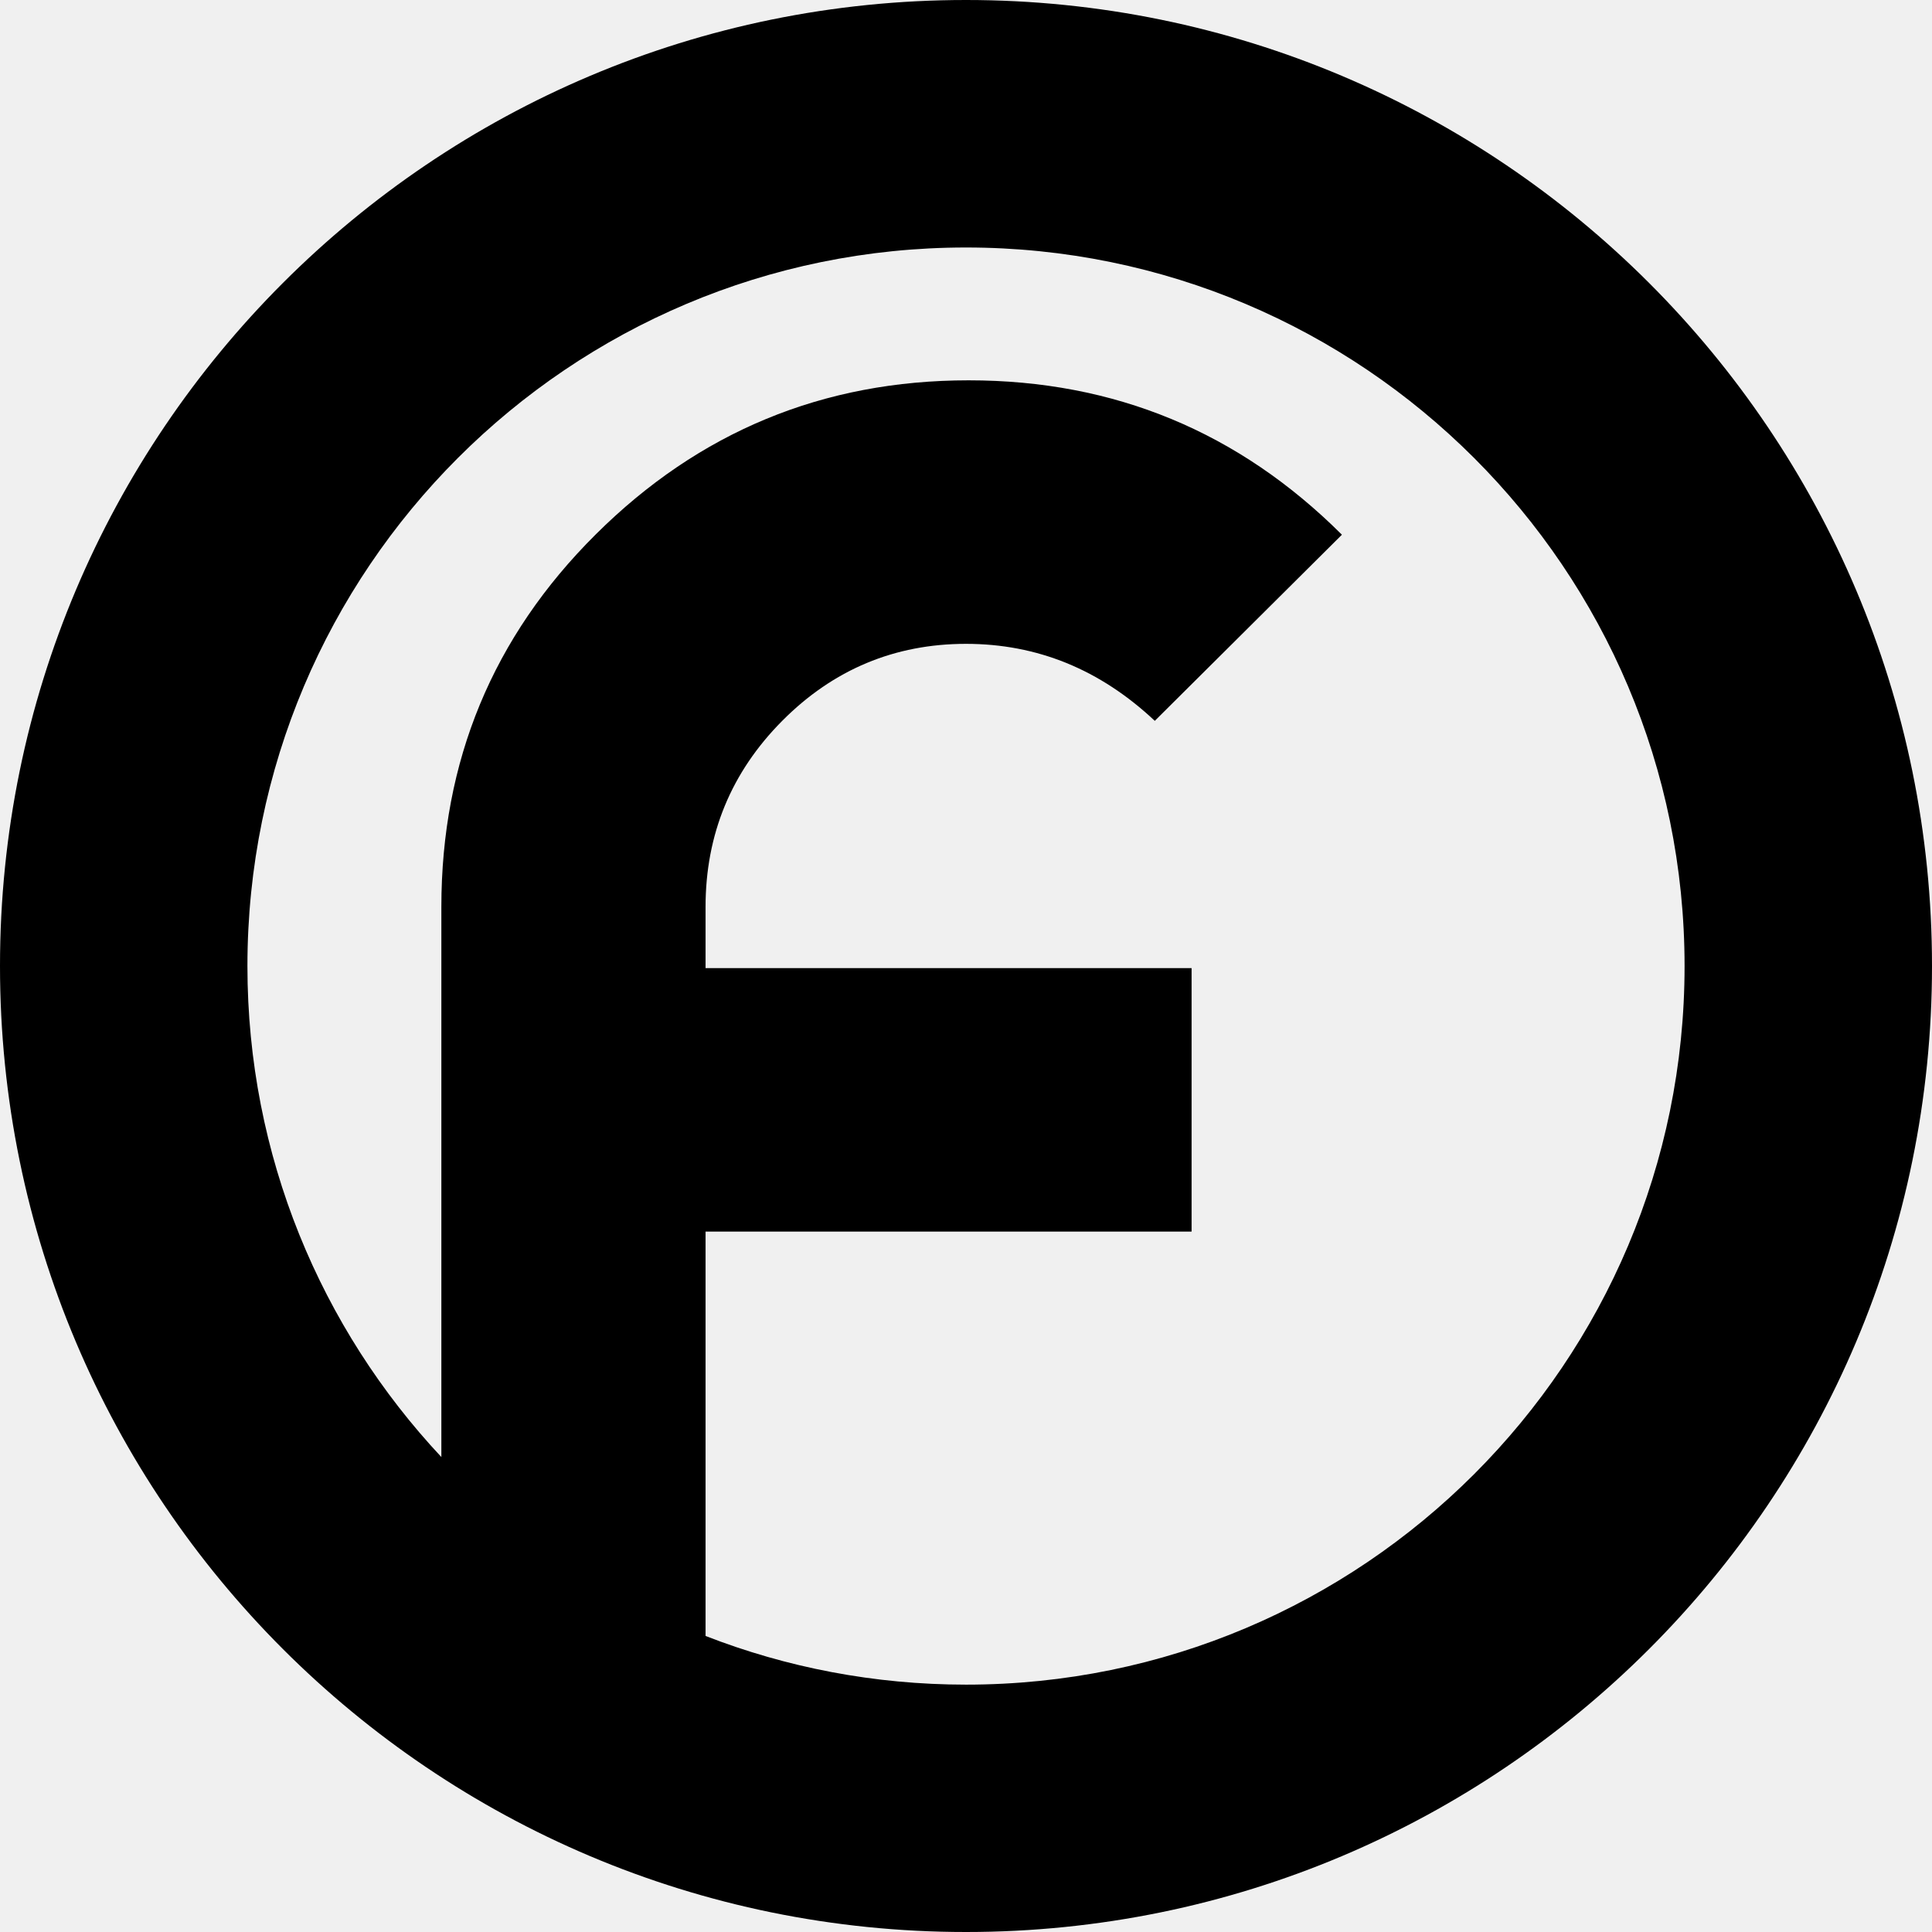
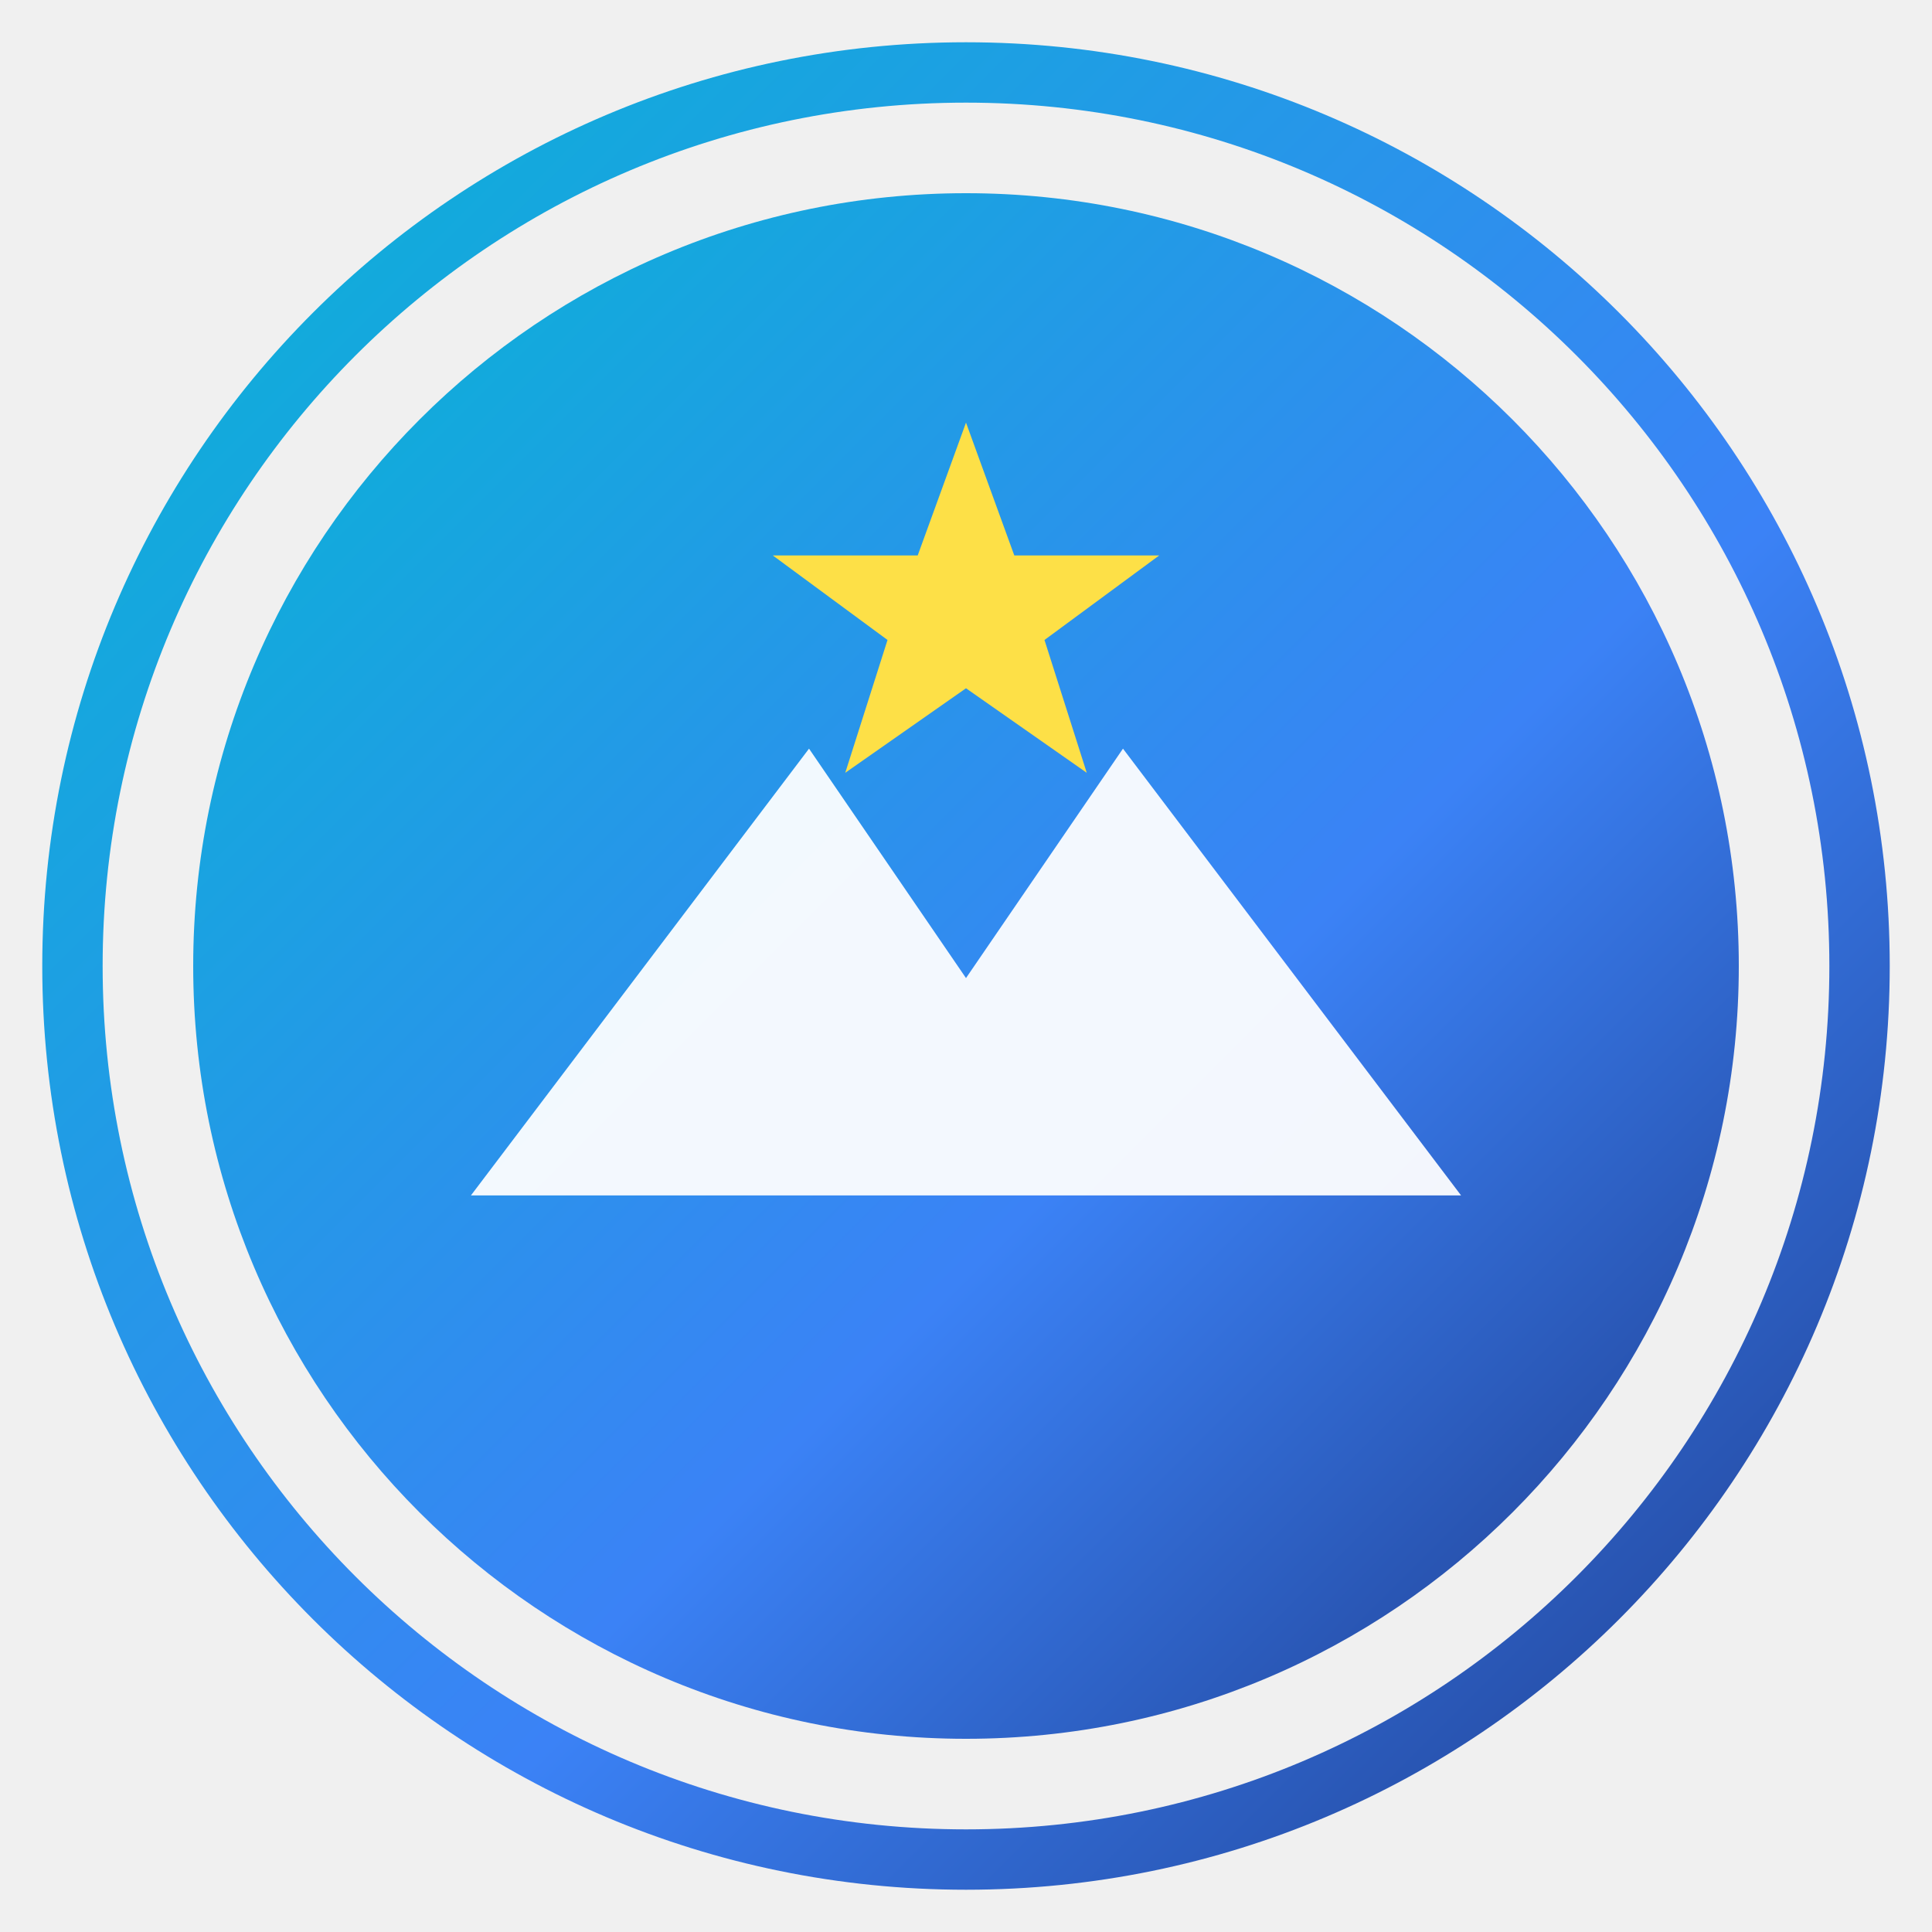
- <svg xmlns="http://www.w3.org/2000/svg" xml:space="preserve" width="63.082mm" height="63.082mm" version="1.1" style="shape-rendering:geometricPrecision; text-rendering:geometricPrecision; image-rendering:optimizeQuality; fill-rule:evenodd; clip-rule:evenodd" viewBox="0 0 289.3 289.3">
+ <svg xmlns="http://www.w3.org/2000/svg" viewBox="0 0 320 320" width="320" height="320">
  <defs>
-     <style type="text/css">
-    
-     .fil0 {fill:#000000}
-    
-   </style>
+     <linearGradient id="og-grad-l" x1="0" y1="0" x2="1" y2="1">
+       <stop offset="0" stop-color="#06b6d4" />
+       <stop offset="0.6" stop-color="#3b82f6" />
+       <stop offset="1" stop-color="#1e3a8a" />
+     </linearGradient>
  </defs>
-   <g id="Слой_x0020_1">
-     <path class="fil0" d="M144.65 0c79.89,0 144.65,64.76 144.65,144.65 0,79.89 -64.76,144.65 -144.65,144.65 -79.89,0 -144.65,-64.76 -144.65,-144.65 0,-79.89 64.76,-144.65 144.65,-144.65zm-78.56 218.17l0 -82.36c0,-21.85 7.7,-40.46 23.12,-55.79 15.44,-15.36 34.04,-23.07 55.84,-23.07 21.85,0 40.47,7.74 55.89,23.12l-28.02 27.87c-8.19,-7.69 -17.6,-11.53 -28.27,-11.53 -10.67,0 -19.88,3.84 -27.52,11.53 -7.64,7.69 -11.48,17 -11.48,27.87l0 9.16 72.78 0 0 39.45 -72.78 0 0 60.55c12.09,4.71 25.25,7.29 39,7.29 59.43,0 107.6,-48.18 107.6,-107.6 0,-59.43 -48.18,-107.6 -107.6,-107.6 -59.43,0 -107.6,48.18 -107.6,107.6 0,28.43 11.03,54.28 29.04,73.52z" />
-   </g>
+   <circle cx="160" cy="160" r="148" fill="none" stroke="url(#og-grad-l)" stroke-width="10" />
+   <circle cx="160" cy="160" r="128" fill="url(#og-grad-l)" />
+   <path d="M 78 198 L 134 124 L 160 162 L 186 124 L 242 198 Z" fill="#ffffff" opacity="0.94" />
+   <path d="M 160 70 L 168 92 L 192 92 L 173 106 L 180 128 L 160 114 L 140 128 L 147 106 L 128 92 L 152 92 Z" fill="#fde047" />
</svg>
